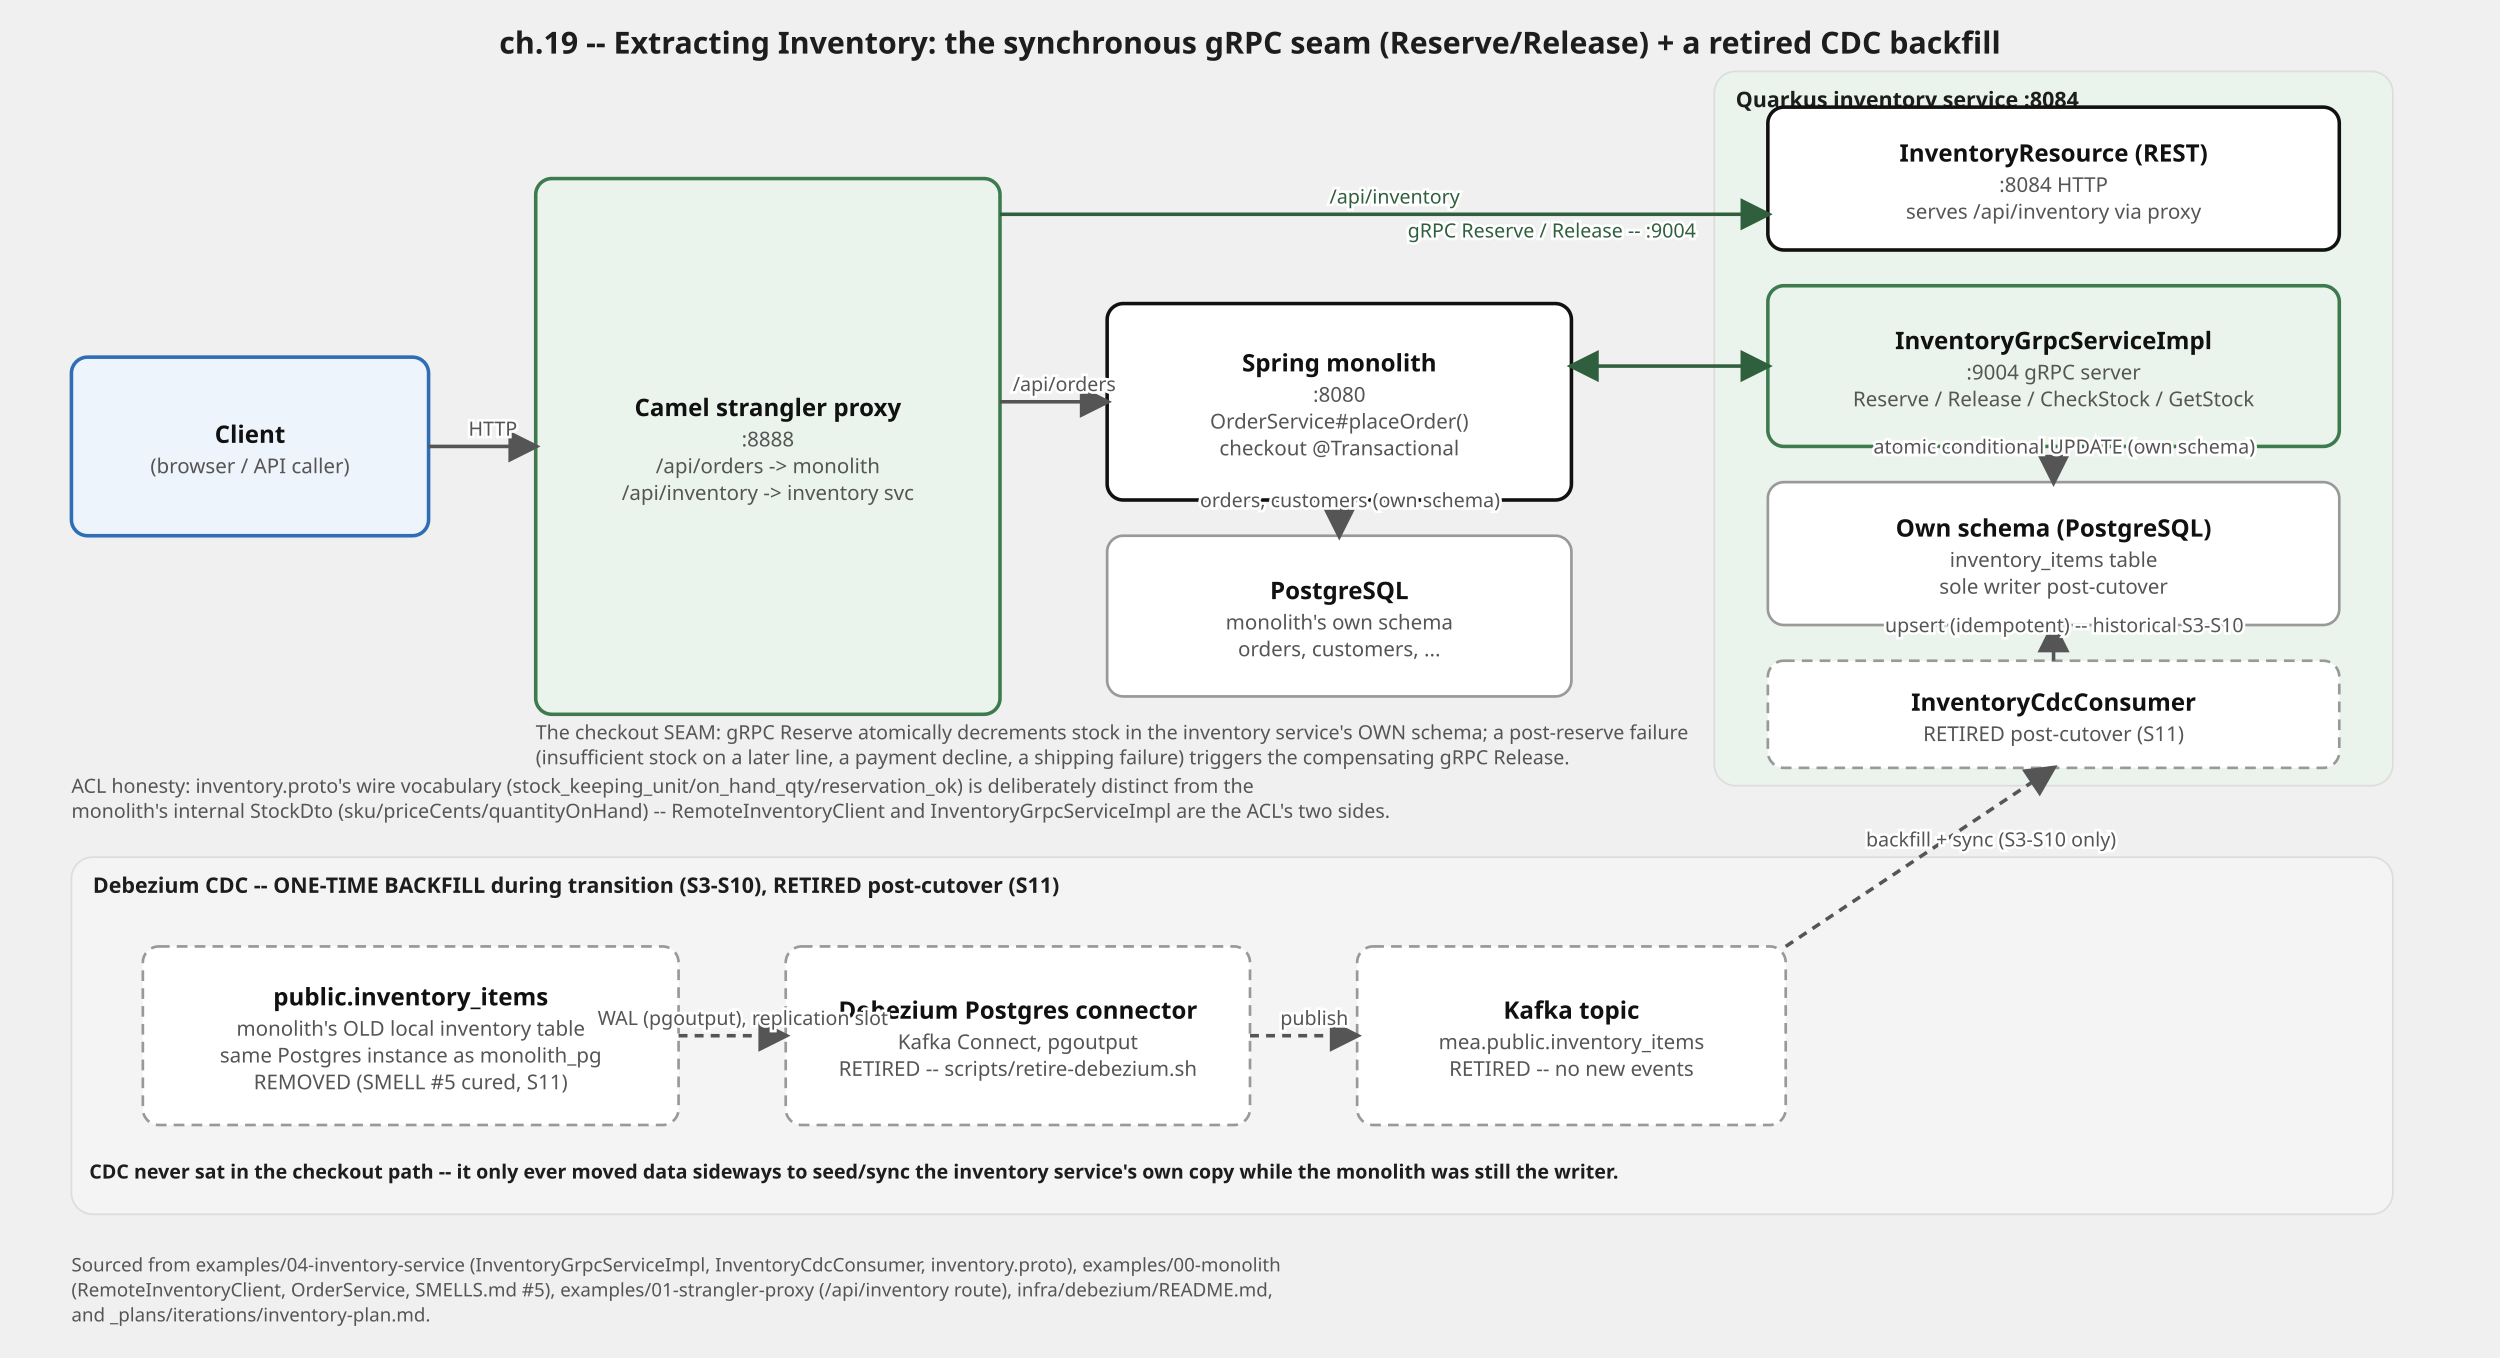
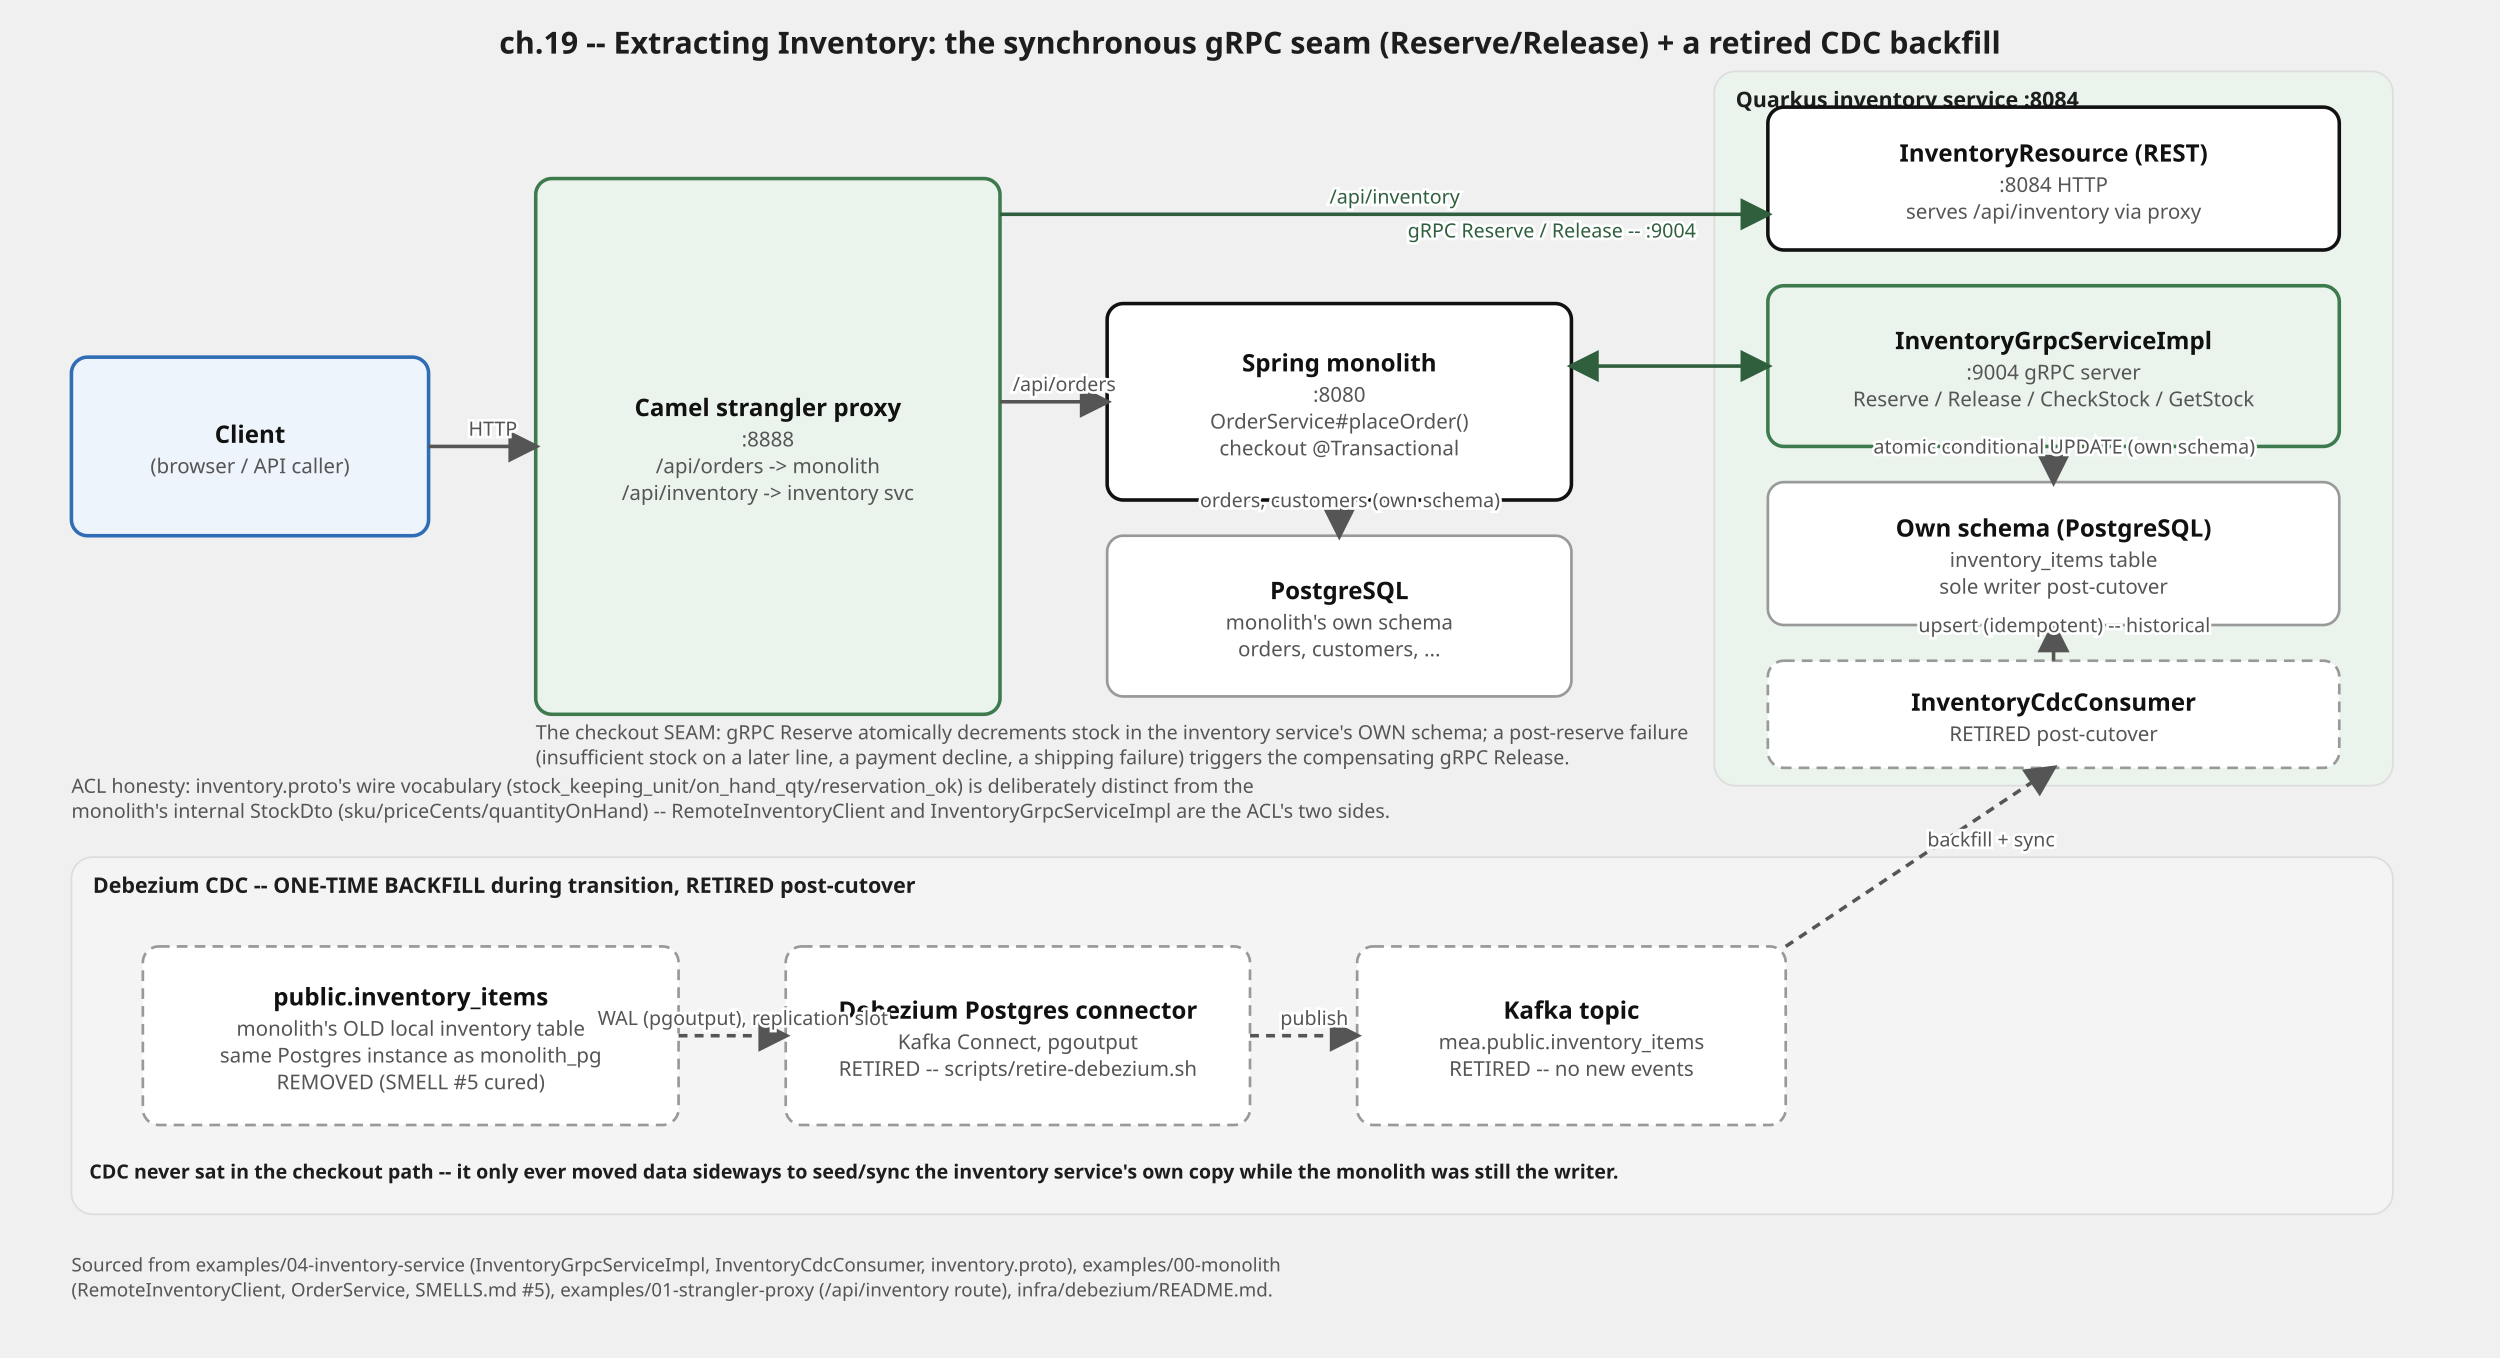
<svg xmlns="http://www.w3.org/2000/svg" viewBox="0 0 1400 760" font-family="'Red Hat Text', system-ui, sans-serif" role="img">
  <defs>
    <marker id="a" viewBox="0 0 10 10" refX="8.5" refY="5" markerWidth="9" markerHeight="9" orient="auto-start-reverse">
      <path d="M0,0 L10,5 L0,10 z" fill="#555" />
    </marker>
    <marker id="am" viewBox="0 0 10 10" refX="8.5" refY="5" markerWidth="9" markerHeight="9" orient="auto-start-reverse">
      <path d="M0,0 L10,5 L0,10 z" fill="#2f5f3d" />
    </marker>
  </defs>
  <rect x="960" y="40" width="380" height="400" rx="12" fill="#eaf4ec" stroke="#ddd" />
  <text x="972" y="60" font-size="12" font-weight="700" fill="#1d1d1d">Quarkus inventory service :8084</text>
  <rect x="40" y="480" width="1300" height="200" rx="12" fill="#f4f4f4" stroke="#ddd" />
-   <text x="52" y="500" font-size="12" font-weight="700" fill="#1d1d1d">Debezium CDC -- ONE-TIME BACKFILL during transition (S3-S10), RETIRED post-cutover (S11)</text>
+   <text x="52" y="500" font-size="12" font-weight="700" fill="#1d1d1d">Debezium CDC -- ONE-TIME BACKFILL during transition, RETIRED post-cutover</text>
  <rect x="40" y="200" width="200" height="100" rx="9" fill="#eef4fb" stroke="#2f6db5" stroke-width="2" />
  <text x="140.0" y="248.0" font-size="13.5" font-weight="700" fill="#111111" text-anchor="middle">Client</text>
  <text x="140.0" y="265.0" font-size="11.5" fill="#555555" text-anchor="middle">(browser / API caller)</text>
  <rect x="300" y="100" width="260" height="300" rx="9" fill="#eaf4ec" stroke="#3d7a4e" stroke-width="2" />
  <text x="430.0" y="233.0" font-size="13.5" font-weight="700" fill="#111111" text-anchor="middle">Camel strangler proxy</text>
  <text x="430.0" y="250.0" font-size="11.5" fill="#555555" text-anchor="middle">:8888</text>
  <text x="430.0" y="265.0" font-size="11.5" fill="#555555" text-anchor="middle">/api/orders -&gt; monolith</text>
  <text x="430.0" y="280.0" font-size="11.5" fill="#555555" text-anchor="middle">/api/inventory -&gt; inventory svc</text>
  <rect x="620" y="170" width="260" height="110" rx="9" fill="#ffffff" stroke="#111111" stroke-width="2" />
  <text x="750.0" y="208.0" font-size="13.5" font-weight="700" fill="#111111" text-anchor="middle">Spring monolith</text>
  <text x="750.0" y="225.0" font-size="11.5" fill="#555555" text-anchor="middle">:8080</text>
  <text x="750.0" y="240.0" font-size="11.5" fill="#555555" text-anchor="middle">OrderService#placeOrder()</text>
  <text x="750.0" y="255.0" font-size="11.5" fill="#555555" text-anchor="middle">checkout @Transactional</text>
  <rect x="620" y="300" width="260" height="90" rx="9" fill="#ffffff" stroke="#999999" stroke-width="1.5" />
  <text x="750.0" y="335.5" font-size="13.5" font-weight="700" fill="#111111" text-anchor="middle">PostgreSQL</text>
  <text x="750.0" y="352.5" font-size="11.5" fill="#555555" text-anchor="middle">monolith's own schema</text>
  <text x="750.0" y="367.5" font-size="11.5" fill="#555555" text-anchor="middle">orders, customers, ...</text>
  <rect x="990" y="60" width="320" height="80" rx="9" fill="#ffffff" stroke="#111111" stroke-width="2" />
  <text x="1150.0" y="90.5" font-size="13.5" font-weight="700" fill="#111111" text-anchor="middle">InventoryResource (REST)</text>
  <text x="1150.0" y="107.5" font-size="11.5" fill="#555555" text-anchor="middle">:8084 HTTP</text>
  <text x="1150.0" y="122.5" font-size="11.5" fill="#555555" text-anchor="middle">serves /api/inventory via proxy</text>
  <rect x="990" y="160" width="320" height="90" rx="9" fill="#eaf4ec" stroke="#3d7a4e" stroke-width="2" />
  <text x="1150.0" y="195.5" font-size="13.5" font-weight="700" fill="#111111" text-anchor="middle">InventoryGrpcServiceImpl</text>
  <text x="1150.0" y="212.5" font-size="11.5" fill="#555555" text-anchor="middle">:9004 gRPC server</text>
  <text x="1150.0" y="227.5" font-size="11.5" fill="#555555" text-anchor="middle">Reserve / Release / CheckStock / GetStock</text>
  <rect x="990" y="270" width="320" height="80" rx="9" fill="#ffffff" stroke="#999999" stroke-width="1.5" />
  <text x="1150.0" y="300.5" font-size="13.5" font-weight="700" fill="#111111" text-anchor="middle">Own schema (PostgreSQL)</text>
  <text x="1150.0" y="317.5" font-size="11.5" fill="#555555" text-anchor="middle">inventory_items table</text>
  <text x="1150.0" y="332.5" font-size="11.5" fill="#555555" text-anchor="middle">sole writer post-cutover</text>
  <rect x="990" y="370" width="320" height="60" rx="9" fill="#ffffff" stroke="#999999" stroke-width="1.5" stroke-dasharray="6 4" />
  <text x="1150.0" y="398.0" font-size="13.5" font-weight="700" fill="#111111" text-anchor="middle">InventoryCdcConsumer</text>
-   <text x="1150.0" y="415.0" font-size="11.5" fill="#555555" text-anchor="middle">RETIRED post-cutover (S11)</text>
+   <text x="1150.0" y="415.0" font-size="11.5" fill="#555555" text-anchor="middle">RETIRED post-cutover</text>
  <rect x="80" y="530" width="300" height="100" rx="9" fill="#ffffff" stroke="#999999" stroke-width="1.5" stroke-dasharray="6 4" />
  <text x="230.0" y="563.0" font-size="13.5" font-weight="700" fill="#111111" text-anchor="middle">public.inventory_items</text>
  <text x="230.0" y="580.0" font-size="11.5" fill="#555555" text-anchor="middle">monolith's OLD local inventory table</text>
  <text x="230.0" y="595.0" font-size="11.5" fill="#555555" text-anchor="middle">same Postgres instance as monolith_pg</text>
-   <text x="230.0" y="610.0" font-size="11.5" fill="#555555" text-anchor="middle">REMOVED (SMELL #5 cured, S11)</text>
+   <text x="230.0" y="610.0" font-size="11.5" fill="#555555" text-anchor="middle">REMOVED (SMELL #5 cured)</text>
  <rect x="440" y="530" width="260" height="100" rx="9" fill="#ffffff" stroke="#999999" stroke-width="1.5" stroke-dasharray="6 4" />
  <text x="570.0" y="570.5" font-size="13.5" font-weight="700" fill="#111111" text-anchor="middle">Debezium Postgres connector</text>
  <text x="570.0" y="587.5" font-size="11.5" fill="#555555" text-anchor="middle">Kafka Connect, pgoutput</text>
  <text x="570.0" y="602.5" font-size="11.5" fill="#555555" text-anchor="middle">RETIRED -- scripts/retire-debezium.sh</text>
  <rect x="760" y="530" width="240" height="100" rx="9" fill="#ffffff" stroke="#999999" stroke-width="1.5" stroke-dasharray="6 4" />
  <text x="880.0" y="570.5" font-size="13.5" font-weight="700" fill="#111111" text-anchor="middle">Kafka topic</text>
  <text x="880.0" y="587.5" font-size="11.5" fill="#555555" text-anchor="middle">mea.public.inventory_items</text>
  <text x="880.0" y="602.5" font-size="11.5" fill="#555555" text-anchor="middle">RETIRED -- no new events</text>
  <path d="M240,250 L300,250" fill="none" stroke="#555" stroke-width="2" marker-end="url(#a)" />
  <text x="276.0" y="244.0" font-size="11" fill="#ffffff" stroke="#ffffff" stroke-width="3" paint-order="stroke" text-anchor="middle">HTTP</text>
  <text x="276.0" y="244.0" font-size="11" fill="#555" text-anchor="middle">HTTP</text>
  <path d="M560,225 L620,225" fill="none" stroke="#555" stroke-width="2" marker-end="url(#a)" />
  <text x="596.0" y="219.0" font-size="11" fill="#ffffff" stroke="#ffffff" stroke-width="3" paint-order="stroke" text-anchor="middle">/api/orders</text>
  <text x="596.0" y="219.0" font-size="11" fill="#555" text-anchor="middle">/api/orders</text>
  <path d="M560,120 L990,120" fill="none" stroke="#2f5f3d" stroke-width="2" marker-end="url(#am)" />
  <text x="781.0" y="114.0" font-size="11" fill="#ffffff" stroke="#ffffff" stroke-width="3" paint-order="stroke" text-anchor="middle">/api/inventory</text>
  <text x="781.0" y="114.0" font-size="11" fill="#2f5f3d" text-anchor="middle">/api/inventory</text>
  <path d="M880,205 L990,205" fill="none" stroke="#2f5f3d" stroke-width="2" marker-start="url(#am)" marker-end="url(#am)" />
  <text x="869.0" y="133.0" font-size="11" fill="#ffffff" stroke="#ffffff" stroke-width="3" paint-order="stroke" text-anchor="middle">gRPC Reserve / Release -- :9004</text>
  <text x="869.0" y="133.0" font-size="11" fill="#2f5f3d" text-anchor="middle">gRPC Reserve / Release -- :9004</text>
  <path d="M1150,250 L1150,270" fill="none" stroke="#555" stroke-width="2" marker-end="url(#a)" />
  <text x="1156.0" y="254.0" font-size="11" fill="#ffffff" stroke="#ffffff" stroke-width="3" paint-order="stroke" text-anchor="middle">atomic conditional UPDATE (own schema)</text>
  <text x="1156.0" y="254.0" font-size="11" fill="#555" text-anchor="middle">atomic conditional UPDATE (own schema)</text>
  <path d="M1150,370 L1150,350" fill="none" stroke="#555" stroke-width="2" stroke-dasharray="5 4" marker-end="url(#a)" />
-   <text x="1156.0" y="354.0" font-size="11" fill="#ffffff" stroke="#ffffff" stroke-width="3" paint-order="stroke" text-anchor="middle">upsert (idempotent) -- historical S3-S10</text>
-   <text x="1156.0" y="354.0" font-size="11" fill="#555" text-anchor="middle">upsert (idempotent) -- historical S3-S10</text>
+   <text x="1156.0" y="354.0" font-size="11" fill="#ffffff" stroke="#ffffff" stroke-width="3" paint-order="stroke" text-anchor="middle">upsert (idempotent) -- historical</text>
+   <text x="1156.0" y="354.0" font-size="11" fill="#555" text-anchor="middle">upsert (idempotent) -- historical</text>
  <path d="M750,280 L750,300" fill="none" stroke="#555" stroke-width="2" marker-end="url(#a)" />
  <text x="756.0" y="284.0" font-size="11" fill="#ffffff" stroke="#ffffff" stroke-width="3" paint-order="stroke" text-anchor="middle">orders, customers (own schema)</text>
  <text x="756.0" y="284.0" font-size="11" fill="#555" text-anchor="middle">orders, customers (own schema)</text>
  <path d="M380,580 L440,580" fill="none" stroke="#555" stroke-width="2" stroke-dasharray="5 4" marker-end="url(#a)" />
  <text x="416.0" y="574.0" font-size="11" fill="#ffffff" stroke="#ffffff" stroke-width="3" paint-order="stroke" text-anchor="middle">WAL (pgoutput), replication slot</text>
  <text x="416.0" y="574.0" font-size="11" fill="#555" text-anchor="middle">WAL (pgoutput), replication slot</text>
  <path d="M700,580 L760,580" fill="none" stroke="#555" stroke-width="2" stroke-dasharray="5 4" marker-end="url(#a)" />
  <text x="736.0" y="574.0" font-size="11" fill="#ffffff" stroke="#ffffff" stroke-width="3" paint-order="stroke" text-anchor="middle">publish</text>
  <text x="736.0" y="574.0" font-size="11" fill="#555" text-anchor="middle">publish</text>
  <path d="M1000,530 L1150,430" fill="none" stroke="#555" stroke-width="2" stroke-dasharray="5 4" marker-end="url(#a)" />
-   <text x="1115.0" y="474.0" font-size="11" fill="#ffffff" stroke="#ffffff" stroke-width="3" paint-order="stroke" text-anchor="middle">backfill + sync (S3-S10 only)</text>
-   <text x="1115.0" y="474.0" font-size="11" fill="#555" text-anchor="middle">backfill + sync (S3-S10 only)</text>
+   <text x="1115.0" y="474.0" font-size="11" fill="#ffffff" stroke="#ffffff" stroke-width="3" paint-order="stroke" text-anchor="middle">backfill + sync</text>
+   <text x="1115.0" y="474.0" font-size="11" fill="#555" text-anchor="middle">backfill + sync</text>
  <text x="700.0" y="30" font-size="17" fill="#1d1d1d" text-anchor="middle" font-weight="700">ch.19 -- Extracting Inventory: the synchronous gRPC seam (Reserve/Release) + a retired CDC backfill</text>
  <text x="300" y="414" font-size="11" fill="#555555" text-anchor="start">The checkout SEAM: gRPC Reserve atomically decrements stock in the inventory service's OWN schema; a post-reserve failure</text>
  <text x="300" y="428" font-size="11" fill="#555555" text-anchor="start">(insufficient stock on a later line, a payment decline, a shipping failure) triggers the compensating gRPC Release.</text>
  <text x="40" y="444" font-size="11" fill="#555555" text-anchor="start">ACL honesty: inventory.proto's wire vocabulary (stock_keeping_unit/on_hand_qty/reservation_ok) is deliberately distinct from the</text>
  <text x="40" y="458" font-size="11" fill="#555555" text-anchor="start">monolith's internal StockDto (sku/priceCents/quantityOnHand) -- RemoteInventoryClient and InventoryGrpcServiceImpl are the ACL's two sides.</text>
  <text x="50" y="660" font-size="11" fill="#1d1d1d" text-anchor="start" font-weight="700">CDC never sat in the checkout path -- it only ever moved data sideways to seed/sync the inventory service's own copy while the monolith was still the writer.</text>
  <text x="40" y="712" font-size="10.5" fill="#555555" text-anchor="start">Sourced from examples/04-inventory-service (InventoryGrpcServiceImpl, InventoryCdcConsumer, inventory.proto), examples/00-monolith</text>
-   <text x="40" y="726" font-size="10.5" fill="#555555" text-anchor="start">(RemoteInventoryClient, OrderService, SMELLS.md #5), examples/01-strangler-proxy (/api/inventory route), infra/debezium/README.md,</text>
-   <text x="40" y="740" font-size="10.5" fill="#555555" text-anchor="start">and _plans/iterations/inventory-plan.md.</text>
+   <text x="40" y="726" font-size="10.5" fill="#555555" text-anchor="start">(RemoteInventoryClient, OrderService, SMELLS.md #5), examples/01-strangler-proxy (/api/inventory route), infra/debezium/README.md.</text>
</svg>
